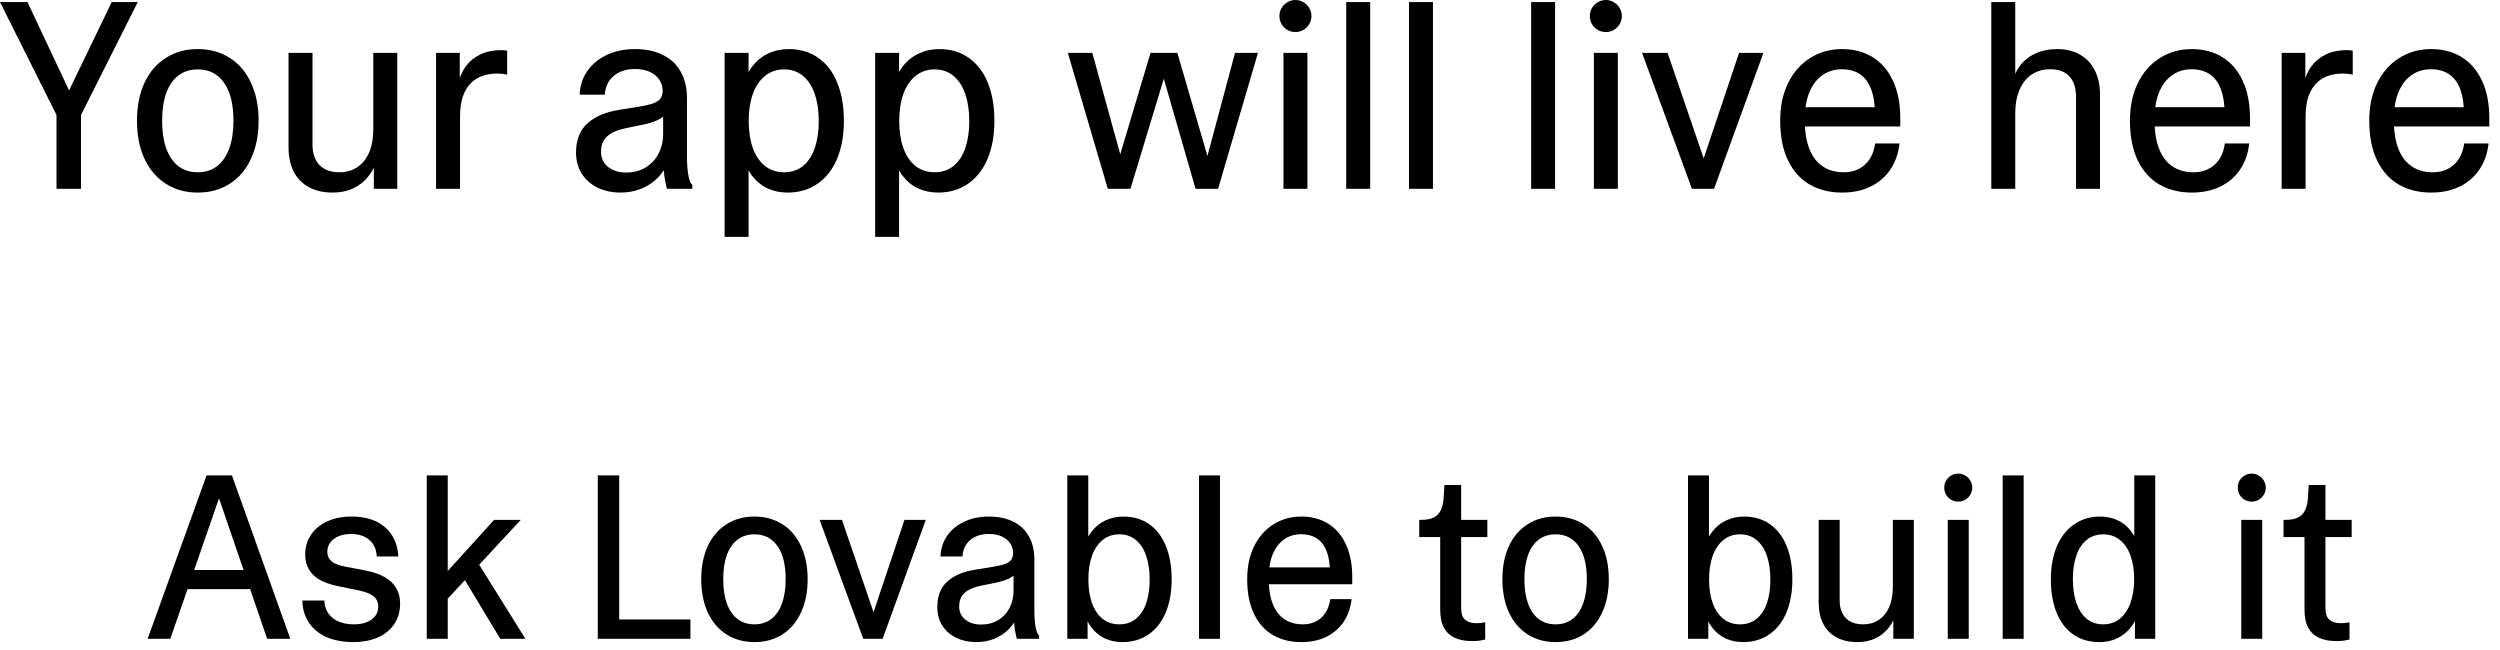
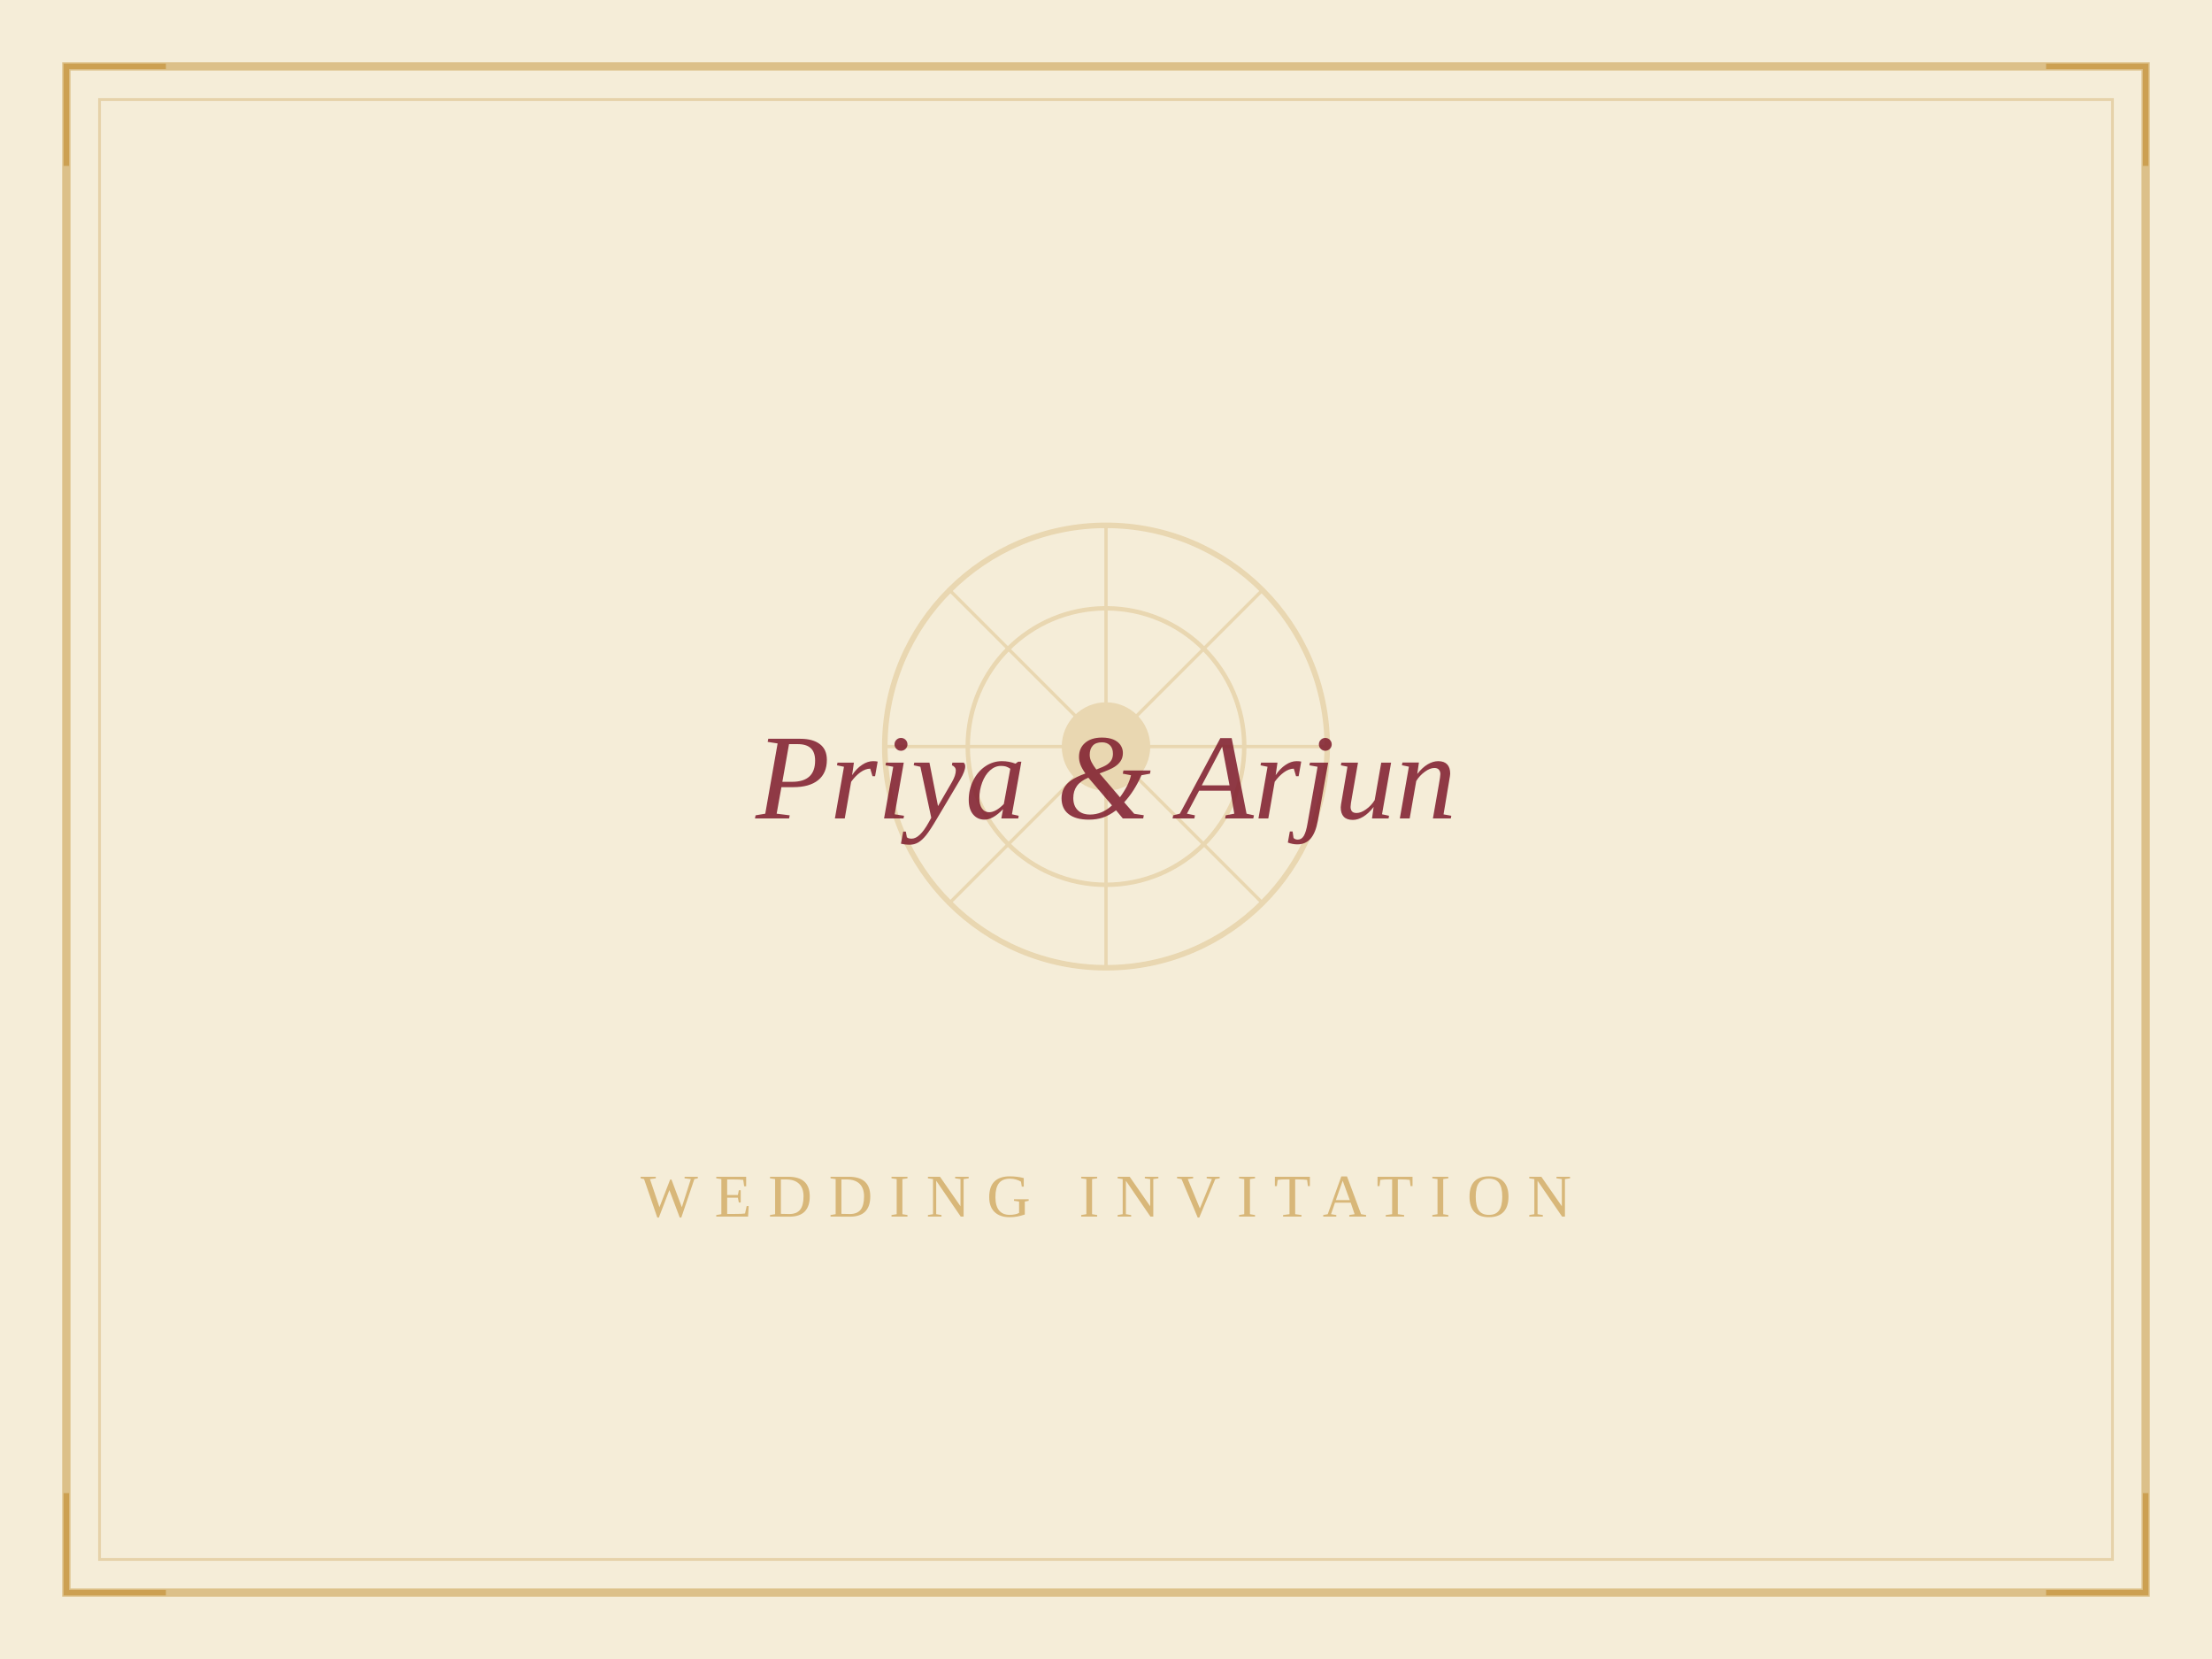
- <svg xmlns="http://www.w3.org/2000/svg" width="150" height="39" viewBox="0 0 150 39" fill="none">
-   <path d="M145.867 11.555C145.143 11.555 144.503 11.398 143.945 11.086C143.388 10.768 142.951 10.287 142.633 9.641C142.315 8.995 142.156 8.193 142.156 7.234C142.156 6.375 142.315 5.622 142.633 4.977C142.956 4.326 143.398 3.826 143.961 3.477C144.523 3.122 145.159 2.945 145.867 2.945C146.565 2.945 147.177 3.107 147.703 3.43C148.229 3.753 148.635 4.227 148.922 4.852C149.214 5.471 149.359 6.221 149.359 7.102C149.359 7.263 149.359 7.424 149.359 7.586H142.891V6.43H148.539L147.836 6.812C147.836 6.219 147.758 5.724 147.602 5.328C147.451 4.932 147.227 4.638 146.93 4.445C146.638 4.253 146.279 4.156 145.852 4.156C145.419 4.156 145.036 4.271 144.703 4.5C144.37 4.729 144.107 5.068 143.914 5.516C143.727 5.964 143.633 6.503 143.633 7.133V7.219C143.633 7.911 143.727 8.49 143.914 8.953C144.102 9.417 144.37 9.763 144.719 9.992C145.068 10.221 145.484 10.336 145.969 10.336C146.474 10.336 146.893 10.188 147.227 9.891C147.565 9.589 147.773 9.161 147.852 8.609H149.312C149.25 9.193 149.073 9.706 148.781 10.148C148.49 10.591 148.094 10.938 147.594 11.188C147.099 11.432 146.523 11.555 145.867 11.555Z" fill="black" />
-   <path d="M136.898 3.172H138.32V5.133L138.211 5.086C138.294 4.669 138.448 4.305 138.672 3.992C138.901 3.68 139.195 3.438 139.555 3.266C139.914 3.094 140.328 3.008 140.797 3.008C140.917 3.008 141.039 3.018 141.164 3.039V4.477C141.065 4.456 140.969 4.44 140.875 4.43C140.781 4.419 140.682 4.414 140.578 4.414C140.099 4.414 139.693 4.51 139.359 4.703C139.026 4.896 138.771 5.185 138.594 5.57C138.422 5.951 138.336 6.424 138.336 6.992V11.328H136.898V3.172Z" fill="black" />
-   <path d="M131.508 11.555C130.784 11.555 130.143 11.398 129.586 11.086C129.029 10.768 128.591 10.287 128.273 9.641C127.956 8.995 127.797 8.193 127.797 7.234C127.797 6.375 127.956 5.622 128.273 4.977C128.596 4.326 129.039 3.826 129.602 3.477C130.164 3.122 130.799 2.945 131.508 2.945C132.206 2.945 132.818 3.107 133.344 3.43C133.87 3.753 134.276 4.227 134.562 4.852C134.854 5.471 135 6.221 135 7.102C135 7.263 135 7.424 135 7.586H128.531V6.43H134.18L133.477 6.812C133.477 6.219 133.398 5.724 133.242 5.328C133.091 4.932 132.867 4.638 132.57 4.445C132.279 4.253 131.919 4.156 131.492 4.156C131.06 4.156 130.677 4.271 130.344 4.5C130.01 4.729 129.747 5.068 129.555 5.516C129.367 5.964 129.273 6.503 129.273 7.133V7.219C129.273 7.911 129.367 8.49 129.555 8.953C129.742 9.417 130.01 9.763 130.359 9.992C130.708 10.221 131.125 10.336 131.609 10.336C132.115 10.336 132.534 10.188 132.867 9.891C133.206 9.589 133.414 9.161 133.492 8.609H134.953C134.891 9.193 134.714 9.706 134.422 10.148C134.13 10.591 133.734 10.938 133.234 11.188C132.74 11.432 132.164 11.555 131.508 11.555Z" fill="black" />
-   <path d="M119.477 0.125H120.914V5.664L120.703 5.055C120.802 4.622 120.971 4.247 121.211 3.93C121.456 3.612 121.766 3.37 122.141 3.203C122.516 3.031 122.943 2.945 123.422 2.945C123.958 2.945 124.419 3.057 124.805 3.281C125.195 3.505 125.492 3.823 125.695 4.234C125.898 4.641 126 5.117 126 5.664V11.328H124.562V5.82C124.562 5.284 124.43 4.872 124.164 4.586C123.904 4.299 123.518 4.156 123.008 4.156C122.596 4.156 122.232 4.258 121.914 4.461C121.602 4.664 121.357 4.969 121.18 5.375C121.003 5.776 120.914 6.263 120.914 6.836V11.328H119.477V0.125Z" fill="black" />
-   <path d="M110.523 11.555C109.799 11.555 109.159 11.398 108.602 11.086C108.044 10.768 107.607 10.287 107.289 9.641C106.971 8.995 106.812 8.193 106.812 7.234C106.812 6.375 106.971 5.622 107.289 4.977C107.612 4.326 108.055 3.826 108.617 3.477C109.18 3.122 109.815 2.945 110.523 2.945C111.221 2.945 111.833 3.107 112.359 3.43C112.885 3.753 113.292 4.227 113.578 4.852C113.87 5.471 114.016 6.221 114.016 7.102C114.016 7.263 114.016 7.424 114.016 7.586H107.547V6.43H113.195L112.492 6.812C112.492 6.219 112.414 5.724 112.258 5.328C112.107 4.932 111.883 4.638 111.586 4.445C111.294 4.253 110.935 4.156 110.508 4.156C110.076 4.156 109.693 4.271 109.359 4.5C109.026 4.729 108.763 5.068 108.57 5.516C108.383 5.964 108.289 6.503 108.289 7.133V7.219C108.289 7.911 108.383 8.49 108.57 8.953C108.758 9.417 109.026 9.763 109.375 9.992C109.724 10.221 110.141 10.336 110.625 10.336C111.13 10.336 111.549 10.188 111.883 9.891C112.221 9.589 112.43 9.161 112.508 8.609H113.969C113.906 9.193 113.729 9.706 113.438 10.148C113.146 10.591 112.75 10.938 112.25 11.188C111.755 11.432 111.18 11.555 110.523 11.555Z" fill="black" />
-   <path d="M98.523 3.172H100.055L102.359 9.906H102.086L104.344 3.172H105.805L102.844 11.328H101.516L98.523 3.172Z" fill="black" />
-   <path d="M95.633 3.172H97.07V11.328H95.633V3.172ZM96.352 1.922C96.18 1.922 96.018 1.88 95.867 1.797C95.721 1.708 95.604 1.591 95.516 1.445C95.432 1.294 95.391 1.133 95.391 0.961C95.391 0.789 95.432 0.63 95.516 0.484C95.604 0.333 95.721 0.216 95.867 0.133C96.018 0.044 96.18 0 96.352 0C96.523 0 96.682 0.044 96.828 0.133C96.979 0.216 97.096 0.333 97.18 0.484C97.268 0.63 97.312 0.789 97.312 0.961C97.312 1.133 97.268 1.294 97.18 1.445C97.096 1.591 96.979 1.708 96.828 1.797C96.682 1.88 96.523 1.922 96.352 1.922Z" fill="black" />
-   <path d="M91.867 0.125H93.305V11.328H91.867V0.125Z" fill="black" />
-   <path d="M84.539 0.125H85.977V11.328H84.539V0.125Z" fill="black" />
-   <path d="M80.773 0.125H82.211V11.328H80.773V0.125Z" fill="black" />
-   <path d="M77.008 3.172H78.445V11.328H77.008V3.172ZM77.727 1.922C77.555 1.922 77.393 1.88 77.242 1.797C77.096 1.708 76.979 1.591 76.891 1.445C76.807 1.294 76.766 1.133 76.766 0.961C76.766 0.789 76.807 0.63 76.891 0.484C76.979 0.333 77.096 0.216 77.242 0.133C77.393 0.044 77.555 0 77.727 0C77.898 0 78.057 0.044 78.203 0.133C78.354 0.216 78.471 0.333 78.555 0.484C78.643 0.63 78.688 0.789 78.688 0.961C78.688 1.133 78.643 1.294 78.555 1.445C78.471 1.591 78.354 1.708 78.203 1.797C78.057 1.88 77.898 1.922 77.727 1.922Z" fill="black" />
-   <path d="M64.07 3.172H65.539L67.508 10.32H66.898L69.031 3.172H70.641L72.727 10.32H72.188L74.102 3.172H75.477L73.086 11.328H71.734L69.508 3.617H70.164L67.828 11.328H66.469L64.07 3.172Z" fill="black" />
-   <path d="M56.289 11.555C55.852 11.555 55.45 11.471 55.086 11.305C54.727 11.138 54.417 10.885 54.156 10.547C53.901 10.208 53.711 9.786 53.586 9.281L53.898 9.602V11.328H52.508V3.172H53.945V4.992L53.602 5.219C53.711 4.745 53.896 4.339 54.156 4C54.417 3.656 54.734 3.396 55.109 3.219C55.49 3.036 55.904 2.945 56.352 2.945C57.044 2.945 57.638 3.122 58.133 3.477C58.633 3.826 59.013 4.326 59.273 4.977C59.534 5.622 59.664 6.38 59.664 7.25C59.664 8.115 59.529 8.872 59.258 9.523C58.987 10.169 58.596 10.669 58.086 11.023C57.575 11.378 56.977 11.555 56.289 11.555ZM56.078 10.336C56.526 10.336 56.906 10.208 57.219 9.953C57.531 9.693 57.766 9.333 57.922 8.875C58.078 8.411 58.156 7.875 58.156 7.266C58.156 6.656 58.078 6.12 57.922 5.656C57.766 5.188 57.531 4.823 57.219 4.562C56.906 4.297 56.526 4.164 56.078 4.164C55.63 4.164 55.245 4.297 54.922 4.562C54.604 4.823 54.362 5.188 54.195 5.656C54.034 6.12 53.953 6.656 53.953 7.266C53.953 7.87 54.034 8.404 54.195 8.867C54.362 9.331 54.604 9.693 54.922 9.953C55.245 10.208 55.63 10.336 56.078 10.336ZM52.508 9.664H53.945V14.211H52.508V9.664Z" fill="black" />
-   <path d="M47.258 11.555C46.82 11.555 46.419 11.471 46.055 11.305C45.695 11.138 45.385 10.885 45.125 10.547C44.87 10.208 44.68 9.786 44.555 9.281L44.867 9.602V11.328H43.477V3.172H44.914V4.992L44.57 5.219C44.68 4.745 44.865 4.339 45.125 4C45.385 3.656 45.703 3.396 46.078 3.219C46.458 3.036 46.872 2.945 47.32 2.945C48.013 2.945 48.607 3.122 49.102 3.477C49.602 3.826 49.982 4.326 50.242 4.977C50.503 5.622 50.633 6.38 50.633 7.25C50.633 8.115 50.497 8.872 50.227 9.523C49.956 10.169 49.565 10.669 49.055 11.023C48.544 11.378 47.945 11.555 47.258 11.555ZM47.047 10.336C47.495 10.336 47.875 10.208 48.188 9.953C48.5 9.693 48.734 9.333 48.891 8.875C49.047 8.411 49.125 7.875 49.125 7.266C49.125 6.656 49.047 6.12 48.891 5.656C48.734 5.188 48.5 4.823 48.188 4.562C47.875 4.297 47.495 4.164 47.047 4.164C46.599 4.164 46.214 4.297 45.891 4.562C45.573 4.823 45.331 5.188 45.164 5.656C45.003 6.12 44.922 6.656 44.922 7.266C44.922 7.87 45.003 8.404 45.164 8.867C45.331 9.331 45.573 9.693 45.891 9.953C46.214 10.208 46.599 10.336 47.047 10.336ZM43.477 9.664H44.914V14.211H43.477V9.664Z" fill="black" />
-   <path d="M37.234 11.555C36.729 11.555 36.273 11.458 35.867 11.266C35.461 11.068 35.141 10.787 34.906 10.422C34.677 10.057 34.562 9.633 34.562 9.148C34.562 8.404 34.786 7.826 35.234 7.414C35.688 6.997 36.32 6.724 37.133 6.594L38.43 6.383C38.763 6.326 39.023 6.263 39.211 6.195C39.398 6.122 39.536 6.029 39.625 5.914C39.714 5.794 39.758 5.635 39.758 5.438C39.758 5.219 39.698 5.01 39.578 4.812C39.458 4.615 39.273 4.453 39.023 4.328C38.773 4.203 38.464 4.141 38.094 4.141C37.573 4.141 37.148 4.279 36.82 4.555C36.497 4.826 36.32 5.201 36.289 5.68H34.781C34.797 5.159 34.945 4.693 35.227 4.281C35.508 3.865 35.896 3.539 36.391 3.305C36.885 3.065 37.453 2.945 38.094 2.945C38.745 2.945 39.305 3.062 39.773 3.297C40.242 3.526 40.599 3.862 40.844 4.305C41.094 4.747 41.219 5.276 41.219 5.891V9.438C41.219 9.818 41.245 10.169 41.297 10.492C41.354 10.81 41.435 11.013 41.539 11.102V11.328H40.016C39.953 11.104 39.901 10.844 39.859 10.547C39.823 10.245 39.805 9.951 39.805 9.664L40.062 9.742C39.938 10.081 39.74 10.388 39.469 10.664C39.198 10.94 38.87 11.159 38.484 11.32C38.099 11.477 37.682 11.555 37.234 11.555ZM37.555 10.352C38.008 10.352 38.404 10.25 38.742 10.047C39.081 9.839 39.339 9.56 39.516 9.211C39.698 8.857 39.789 8.464 39.789 8.031V6.812L39.953 6.836C39.802 7.008 39.609 7.143 39.375 7.242C39.146 7.341 38.836 7.43 38.445 7.508L37.586 7.68C37.06 7.789 36.675 7.956 36.43 8.18C36.185 8.398 36.062 8.706 36.062 9.102C36.062 9.482 36.203 9.786 36.484 10.016C36.771 10.24 37.128 10.352 37.555 10.352Z" fill="black" />
-   <path d="M26.164 3.172H27.586V5.133L27.477 5.086C27.56 4.669 27.713 4.305 27.938 3.992C28.167 3.68 28.461 3.438 28.82 3.266C29.18 3.094 29.594 3.008 30.062 3.008C30.182 3.008 30.305 3.018 30.43 3.039V4.477C30.331 4.456 30.234 4.44 30.141 4.43C30.047 4.419 29.948 4.414 29.844 4.414C29.365 4.414 28.958 4.51 28.625 4.703C28.292 4.896 28.037 5.185 27.859 5.57C27.688 5.951 27.602 6.424 27.602 6.992V11.328H26.164V3.172Z" fill="black" />
-   <path d="M19.969 11.555C19.417 11.555 18.94 11.448 18.539 11.234C18.143 11.021 17.838 10.711 17.625 10.305C17.417 9.898 17.312 9.409 17.312 8.836V3.172H18.75V8.672C18.75 9.198 18.888 9.607 19.164 9.898C19.44 10.19 19.841 10.336 20.367 10.336C20.768 10.336 21.12 10.237 21.422 10.039C21.729 9.841 21.969 9.549 22.141 9.164C22.312 8.773 22.398 8.299 22.398 7.742V3.172H23.836V11.328H22.43V8.836L22.672 9.438C22.552 9.87 22.367 10.245 22.117 10.562C21.872 10.88 21.568 11.125 21.203 11.297C20.838 11.469 20.427 11.555 19.969 11.555Z" fill="black" />
-   <path d="M11.867 11.555C11.138 11.555 10.497 11.378 9.945 11.023C9.393 10.669 8.966 10.167 8.664 9.516C8.367 8.865 8.219 8.107 8.219 7.242C8.219 6.378 8.367 5.622 8.664 4.977C8.966 4.326 9.393 3.826 9.945 3.477C10.497 3.122 11.138 2.945 11.867 2.945C12.596 2.945 13.237 3.122 13.789 3.477C14.341 3.826 14.766 4.326 15.062 4.977C15.365 5.622 15.516 6.378 15.516 7.242C15.516 8.107 15.365 8.865 15.062 9.516C14.766 10.167 14.341 10.669 13.789 11.023C13.237 11.378 12.596 11.555 11.867 11.555ZM11.867 10.336C12.315 10.336 12.698 10.216 13.016 9.977C13.338 9.732 13.583 9.378 13.75 8.914C13.922 8.451 14.008 7.893 14.008 7.242C14.008 6.263 13.82 5.505 13.445 4.969C13.07 4.432 12.544 4.164 11.867 4.164C11.419 4.164 11.034 4.284 10.711 4.523C10.393 4.763 10.148 5.115 9.977 5.578C9.81 6.036 9.727 6.591 9.727 7.242C9.727 7.893 9.81 8.451 9.977 8.914C10.148 9.378 10.393 9.732 10.711 9.977C11.034 10.216 11.419 10.336 11.867 10.336Z" fill="black" />
-   <path d="M3.391 6.18L3.711 7.539L0 0.125H1.648L4.414 6H3.867L6.703 0.125H8.266L4.539 7.539L4.859 6.18V11.328H3.391V6.18Z" fill="black" />
-   <path d="M140.19 38.465C139.789 38.465 139.448 38.403 139.165 38.28C138.882 38.157 138.661 37.957 138.502 37.679C138.347 37.396 138.27 37.029 138.27 36.578V32.224H137.012V31.191H137.135C137.445 31.191 137.693 31.144 137.88 31.048C138.071 30.952 138.215 30.804 138.311 30.604C138.406 30.403 138.463 30.136 138.481 29.804L138.522 29.1H139.527V31.301L139.377 31.191H141.1V32.224H139.527V36.496C139.527 36.82 139.607 37.05 139.767 37.187C139.931 37.323 140.159 37.392 140.45 37.392C140.637 37.392 140.81 37.373 140.97 37.337V38.369C140.828 38.406 140.699 38.431 140.58 38.444C140.462 38.458 140.332 38.465 140.19 38.465Z" fill="black" />
-   <path d="M134.476 31.191H135.733V38.328H134.476V31.191ZM135.104 30.098C134.954 30.098 134.813 30.061 134.681 29.988C134.553 29.911 134.451 29.808 134.373 29.681C134.3 29.549 134.264 29.407 134.264 29.257C134.264 29.106 134.3 28.967 134.373 28.84C134.451 28.708 134.553 28.605 134.681 28.532C134.813 28.455 134.954 28.416 135.104 28.416C135.255 28.416 135.394 28.455 135.521 28.532C135.654 28.605 135.756 28.708 135.829 28.84C135.907 28.967 135.945 29.106 135.945 29.257C135.945 29.407 135.907 29.549 135.829 29.681C135.756 29.808 135.654 29.911 135.521 29.988C135.394 30.061 135.255 30.098 135.104 30.098Z" fill="black" />
-   <path d="M128.057 28.525H129.314V31.191H128.057V28.525ZM125.965 38.526C125.354 38.526 124.83 38.374 124.393 38.068C123.955 37.758 123.622 37.323 123.395 36.763C123.167 36.198 123.053 35.535 123.053 34.773C123.053 34.017 123.171 33.354 123.408 32.784C123.65 32.215 123.994 31.775 124.44 31.465C124.887 31.15 125.409 30.993 126.006 30.993C126.389 30.993 126.737 31.066 127.052 31.212C127.371 31.358 127.642 31.579 127.865 31.875C128.093 32.171 128.262 32.54 128.371 32.982L128.057 32.702V31.191H129.314V38.328H128.098V36.735L128.357 36.537C128.212 37.161 127.924 37.649 127.496 38C127.068 38.351 126.557 38.526 125.965 38.526ZM126.19 37.46C126.582 37.46 126.917 37.346 127.195 37.118C127.478 36.886 127.69 36.567 127.831 36.161C127.977 35.751 128.05 35.279 128.05 34.746C128.05 34.217 127.977 33.75 127.831 33.345C127.69 32.939 127.478 32.625 127.195 32.401C126.917 32.173 126.582 32.06 126.19 32.06C125.799 32.06 125.466 32.173 125.192 32.401C124.919 32.625 124.714 32.939 124.577 33.345C124.44 33.746 124.372 34.213 124.372 34.746C124.372 35.279 124.44 35.751 124.577 36.161C124.714 36.567 124.919 36.886 125.192 37.118C125.466 37.346 125.799 37.46 126.19 37.46Z" fill="black" />
-   <path d="M120.161 28.525H121.419V38.328H120.161V28.525Z" fill="black" />
-   <path d="M116.866 31.191H118.124V38.328H116.866V31.191ZM117.495 30.098C117.345 30.098 117.203 30.061 117.071 29.988C116.944 29.911 116.841 29.808 116.764 29.681C116.691 29.549 116.654 29.407 116.654 29.257C116.654 29.106 116.691 28.967 116.764 28.84C116.841 28.708 116.944 28.605 117.071 28.532C117.203 28.455 117.345 28.416 117.495 28.416C117.646 28.416 117.785 28.455 117.912 28.532C118.044 28.605 118.147 28.708 118.22 28.84C118.297 28.967 118.336 29.106 118.336 29.257C118.336 29.407 118.297 29.549 118.22 29.681C118.147 29.808 118.044 29.911 117.912 29.988C117.785 30.061 117.646 30.098 117.495 30.098Z" fill="black" />
-   <path d="M111.445 38.526C110.962 38.526 110.545 38.433 110.194 38.246C109.848 38.059 109.581 37.788 109.395 37.433C109.212 37.077 109.121 36.649 109.121 36.148V31.191H110.379V36.004C110.379 36.464 110.5 36.822 110.741 37.077C110.983 37.332 111.334 37.46 111.794 37.46C112.145 37.46 112.452 37.373 112.717 37.2C112.986 37.027 113.195 36.772 113.346 36.435C113.496 36.093 113.571 35.678 113.571 35.19V31.191H114.829V38.328H113.599V36.148L113.811 36.674C113.706 37.052 113.544 37.38 113.325 37.658C113.111 37.936 112.844 38.15 112.525 38.301C112.206 38.451 111.846 38.526 111.445 38.526Z" fill="black" />
-   <path d="M104.589 38.526C104.206 38.526 103.855 38.453 103.536 38.308C103.222 38.162 102.951 37.941 102.723 37.645C102.499 37.348 102.333 36.979 102.224 36.537L102.497 36.817V38.328H101.28V31.191H102.538V32.784L102.237 32.982C102.333 32.568 102.495 32.212 102.723 31.916C102.951 31.615 103.229 31.387 103.557 31.232C103.889 31.073 104.252 30.993 104.644 30.993C105.25 30.993 105.769 31.148 106.202 31.458C106.64 31.763 106.972 32.201 107.2 32.77C107.428 33.336 107.542 33.999 107.542 34.76C107.542 35.516 107.424 36.179 107.187 36.749C106.95 37.314 106.608 37.752 106.161 38.062C105.715 38.371 105.19 38.526 104.589 38.526ZM104.404 37.46C104.796 37.46 105.129 37.348 105.402 37.125C105.676 36.897 105.881 36.583 106.018 36.182C106.154 35.776 106.223 35.307 106.223 34.773C106.223 34.24 106.154 33.771 106.018 33.365C105.881 32.955 105.676 32.636 105.402 32.408C105.129 32.176 104.796 32.06 104.404 32.06C104.012 32.06 103.675 32.176 103.393 32.408C103.115 32.636 102.903 32.955 102.757 33.365C102.616 33.771 102.545 34.24 102.545 34.773C102.545 35.302 102.616 35.769 102.757 36.175C102.903 36.58 103.115 36.897 103.393 37.125C103.675 37.348 104.012 37.46 104.404 37.46ZM101.28 28.525H102.538V31.191H101.28V28.525Z" fill="black" />
-   <path d="M93.337 38.526C92.699 38.526 92.138 38.371 91.655 38.062C91.172 37.752 90.799 37.312 90.534 36.742C90.274 36.172 90.144 35.509 90.144 34.753C90.144 33.996 90.274 33.336 90.534 32.77C90.799 32.201 91.172 31.763 91.655 31.458C92.138 31.148 92.699 30.993 93.337 30.993C93.975 30.993 94.535 31.148 95.019 31.458C95.502 31.763 95.873 32.201 96.133 32.77C96.397 33.336 96.529 33.996 96.529 34.753C96.529 35.509 96.397 36.172 96.133 36.742C95.873 37.312 95.502 37.752 95.019 38.062C94.535 38.371 93.975 38.526 93.337 38.526ZM93.337 37.46C93.729 37.46 94.064 37.355 94.342 37.145C94.624 36.931 94.838 36.621 94.984 36.216C95.135 35.81 95.21 35.323 95.21 34.753C95.21 33.896 95.046 33.233 94.718 32.764C94.39 32.294 93.929 32.06 93.337 32.06C92.945 32.06 92.608 32.164 92.325 32.374C92.047 32.584 91.833 32.891 91.683 33.297C91.537 33.698 91.464 34.183 91.464 34.753C91.464 35.323 91.537 35.81 91.683 36.216C91.833 36.621 92.047 36.931 92.325 37.145C92.608 37.355 92.945 37.46 93.337 37.46Z" fill="black" />
-   <path d="M88.333 38.465C87.932 38.465 87.59 38.403 87.308 38.28C87.025 38.157 86.804 37.957 86.644 37.679C86.49 37.396 86.412 37.029 86.412 36.578V32.224H85.154V31.191H85.277C85.587 31.191 85.836 31.144 86.022 31.048C86.214 30.952 86.357 30.804 86.453 30.604C86.549 30.403 86.606 30.136 86.624 29.804L86.665 29.1H87.67V31.301L87.519 31.191H89.242V32.224H87.67V36.496C87.67 36.82 87.75 37.05 87.909 37.187C88.073 37.323 88.301 37.392 88.593 37.392C88.78 37.392 88.953 37.373 89.112 37.337V38.369C88.971 38.406 88.841 38.431 88.723 38.444C88.604 38.458 88.474 38.465 88.333 38.465Z" fill="black" />
-   <path d="M78.079 38.526C77.446 38.526 76.885 38.39 76.397 38.116C75.91 37.838 75.527 37.417 75.249 36.852C74.971 36.286 74.832 35.585 74.832 34.746C74.832 33.994 74.971 33.336 75.249 32.77C75.532 32.201 75.919 31.763 76.411 31.458C76.903 31.148 77.459 30.993 78.079 30.993C78.69 30.993 79.225 31.134 79.686 31.417C80.146 31.7 80.501 32.114 80.752 32.661C81.007 33.203 81.135 33.86 81.135 34.63C81.135 34.771 81.135 34.912 81.135 35.054H75.475V34.042H80.417L79.802 34.377C79.802 33.857 79.733 33.425 79.597 33.078C79.465 32.732 79.269 32.474 79.009 32.306C78.754 32.137 78.439 32.053 78.065 32.053C77.687 32.053 77.352 32.153 77.061 32.353C76.769 32.554 76.539 32.85 76.37 33.242C76.206 33.634 76.124 34.106 76.124 34.657V34.732C76.124 35.339 76.206 35.844 76.37 36.25C76.534 36.656 76.769 36.959 77.074 37.159C77.38 37.36 77.744 37.46 78.168 37.46C78.61 37.46 78.977 37.33 79.269 37.07C79.565 36.806 79.747 36.432 79.815 35.949H81.094C81.039 36.46 80.884 36.908 80.629 37.296C80.374 37.683 80.027 37.986 79.59 38.205C79.157 38.419 78.653 38.526 78.079 38.526Z" fill="black" />
-   <path d="M71.94 28.525H73.198V38.328H71.94V28.525Z" fill="black" />
-   <path d="M67.347 38.526C66.964 38.526 66.613 38.453 66.294 38.308C65.98 38.162 65.708 37.941 65.481 37.645C65.257 37.348 65.091 36.979 64.981 36.537L65.255 36.817V38.328H64.038V31.191H65.296V32.784L64.995 32.982C65.091 32.568 65.253 32.212 65.481 31.916C65.708 31.615 65.986 31.387 66.314 31.232C66.647 31.073 67.009 30.993 67.401 30.993C68.007 30.993 68.527 31.148 68.96 31.458C69.397 31.763 69.73 32.201 69.958 32.77C70.186 33.336 70.3 33.999 70.3 34.76C70.3 35.516 70.181 36.179 69.944 36.749C69.707 37.314 69.366 37.752 68.919 38.062C68.472 38.371 67.948 38.526 67.347 38.526ZM67.162 37.46C67.554 37.46 67.887 37.348 68.16 37.125C68.434 36.897 68.639 36.583 68.775 36.182C68.912 35.776 68.981 35.307 68.981 34.773C68.981 34.24 68.912 33.771 68.775 33.365C68.639 32.955 68.434 32.636 68.16 32.408C67.887 32.176 67.554 32.06 67.162 32.06C66.77 32.06 66.433 32.176 66.15 32.408C65.872 32.636 65.66 32.955 65.515 33.365C65.373 33.771 65.303 34.24 65.303 34.773C65.303 35.302 65.373 35.769 65.515 36.175C65.66 36.58 65.872 36.897 66.15 37.125C66.433 37.348 66.77 37.46 67.162 37.46ZM64.038 28.525H65.296V31.191H64.038V28.525Z" fill="black" />
-   <path d="M58.576 38.526C58.134 38.526 57.735 38.442 57.38 38.273C57.024 38.1 56.744 37.854 56.539 37.535C56.339 37.216 56.238 36.845 56.238 36.421C56.238 35.769 56.434 35.263 56.826 34.903C57.223 34.539 57.776 34.3 58.487 34.185L59.622 34.001C59.914 33.951 60.142 33.896 60.306 33.837C60.47 33.773 60.59 33.691 60.668 33.591C60.745 33.486 60.784 33.347 60.784 33.174C60.784 32.982 60.732 32.8 60.627 32.627C60.522 32.454 60.36 32.312 60.142 32.203C59.923 32.094 59.652 32.039 59.328 32.039C58.872 32.039 58.501 32.16 58.214 32.401C57.931 32.638 57.776 32.967 57.749 33.386H56.43C56.443 32.93 56.573 32.522 56.819 32.162C57.065 31.797 57.405 31.513 57.838 31.308C58.271 31.098 58.768 30.993 59.328 30.993C59.898 30.993 60.388 31.096 60.798 31.301C61.208 31.501 61.52 31.795 61.734 32.183C61.953 32.57 62.062 33.033 62.062 33.57V36.674C62.062 37.007 62.085 37.314 62.131 37.597C62.181 37.875 62.252 38.052 62.343 38.13V38.328H61.01C60.955 38.132 60.91 37.904 60.873 37.645C60.841 37.38 60.825 37.123 60.825 36.872L61.051 36.94C60.941 37.237 60.768 37.505 60.531 37.747C60.294 37.989 60.007 38.18 59.67 38.321C59.333 38.458 58.968 38.526 58.576 38.526ZM58.856 37.474C59.253 37.474 59.599 37.385 59.895 37.207C60.192 37.025 60.417 36.781 60.572 36.476C60.732 36.166 60.812 35.822 60.812 35.443V34.377L60.955 34.398C60.823 34.548 60.654 34.666 60.449 34.753C60.249 34.84 59.977 34.917 59.636 34.985L58.884 35.136C58.423 35.231 58.086 35.377 57.872 35.573C57.658 35.765 57.551 36.033 57.551 36.38C57.551 36.713 57.674 36.979 57.92 37.18C58.171 37.376 58.483 37.474 58.856 37.474Z" fill="black" />
-   <path d="M49.177 31.191H50.517L52.533 37.084H52.294L54.27 31.191H55.548L52.957 38.328H51.795L49.177 31.191Z" fill="black" />
-   <path d="M45.267 38.526C44.629 38.526 44.068 38.371 43.585 38.062C43.102 37.752 42.728 37.312 42.464 36.742C42.204 36.172 42.074 35.509 42.074 34.753C42.074 33.996 42.204 33.336 42.464 32.77C42.728 32.201 43.102 31.763 43.585 31.458C44.068 31.148 44.629 30.993 45.267 30.993C45.905 30.993 46.465 31.148 46.948 31.458C47.431 31.763 47.803 32.201 48.062 32.77C48.327 33.336 48.459 33.996 48.459 34.753C48.459 35.509 48.327 36.172 48.062 36.742C47.803 37.312 47.431 37.752 46.948 38.062C46.465 38.371 45.905 38.526 45.267 38.526ZM45.267 37.46C45.658 37.46 45.993 37.355 46.272 37.145C46.554 36.931 46.768 36.621 46.914 36.216C47.065 35.81 47.14 35.323 47.14 34.753C47.14 33.896 46.976 33.233 46.648 32.764C46.319 32.294 45.859 32.06 45.267 32.06C44.875 32.06 44.537 32.164 44.255 32.374C43.977 32.584 43.763 32.891 43.612 33.297C43.467 33.698 43.394 34.183 43.394 34.753C43.394 35.323 43.467 35.81 43.612 36.216C43.763 36.621 43.977 36.931 44.255 37.145C44.537 37.355 44.875 37.46 45.267 37.46Z" fill="black" />
-   <path d="M35.867 28.525H37.152V37.556L36.934 37.166H41.425V38.328H35.867V28.525Z" fill="black" />
-   <path d="M25.606 28.525H26.864V34.63H26.529L29.646 31.191H31.246L26.331 36.496L26.864 35.402V38.328H25.606V28.525ZM27.705 34.493L28.389 33.304L31.526 38.328H30.016L27.705 34.493Z" fill="black" />
-   <path d="M21.211 38.526C20.591 38.526 20.051 38.426 19.591 38.226C19.135 38.02 18.782 37.731 18.531 37.357C18.281 36.984 18.151 36.542 18.142 36.031H19.461C19.479 36.487 19.65 36.84 19.974 37.091C20.297 37.337 20.719 37.46 21.238 37.46C21.676 37.46 22.027 37.364 22.291 37.173C22.56 36.981 22.694 36.722 22.694 36.394C22.694 36.129 22.599 35.922 22.407 35.772C22.22 35.621 21.915 35.503 21.491 35.416L20.315 35.177C19.627 35.04 19.121 34.815 18.798 34.5C18.474 34.181 18.312 33.769 18.312 33.263C18.312 32.834 18.424 32.449 18.648 32.107C18.871 31.761 19.192 31.49 19.611 31.294C20.031 31.093 20.525 30.993 21.095 30.993C21.678 30.993 22.177 31.096 22.592 31.301C23.006 31.506 23.323 31.791 23.542 32.155C23.761 32.515 23.879 32.925 23.898 33.386H22.605C22.587 32.967 22.439 32.638 22.161 32.401C21.888 32.16 21.523 32.039 21.067 32.039C20.78 32.039 20.53 32.085 20.315 32.176C20.101 32.262 19.935 32.388 19.816 32.552C19.698 32.711 19.639 32.896 19.639 33.105C19.639 33.342 19.721 33.532 19.885 33.673C20.049 33.814 20.309 33.919 20.664 33.987L21.977 34.24C22.414 34.327 22.783 34.457 23.084 34.63C23.385 34.798 23.613 35.015 23.768 35.279C23.927 35.544 24.007 35.851 24.007 36.202C24.007 36.694 23.884 37.116 23.638 37.467C23.396 37.818 23.064 38.082 22.64 38.26C22.216 38.438 21.74 38.526 21.211 38.526Z" fill="black" />
-   <path d="M12.393 28.525H13.917L17.417 38.328H16.029L13.021 29.551H13.261L10.219 38.328H8.858L12.393 28.525ZM10.82 34.199H15.599V35.348H10.82V34.199Z" fill="black" />
+ <svg xmlns="http://www.w3.org/2000/svg" viewBox="0 0 400 300" width="400" height="300">
+   <rect width="400" height="300" fill="#F5EDD8" />
+   <rect x="12" y="12" width="376" height="276" fill="none" stroke="#C4933A" stroke-width="1.5" opacity="0.5" />
+   <rect x="18" y="18" width="364" height="264" fill="none" stroke="#C4933A" stroke-width="0.5" opacity="0.3" />
+   <g stroke="#C4933A" stroke-width="1" fill="none" opacity="0.7">
+     <path d="M12,30 L12,12 L30,12" />
+     <path d="M370,12 L388,12 L388,30" />
+     <path d="M12,270 L12,288 L30,288" />
+     <path d="M370,288 L388,288 L388,270" />
+   </g>
+   <g transform="translate(200,135)" fill="#C4933A" opacity="0.25">
+     <circle r="40" fill="none" stroke="#C4933A" stroke-width="1" />
+     <circle r="25" fill="none" stroke="#C4933A" stroke-width="0.8" />
+     <circle r="8" fill="#C4933A" />
+     <line x1="0" y1="-40" x2="0" y2="40" stroke="#C4933A" stroke-width="0.6" />
+     <line x1="-40" y1="0" x2="40" y2="0" stroke="#C4933A" stroke-width="0.6" />
+     <line x1="-28" y1="-28" x2="28" y2="28" stroke="#C4933A" stroke-width="0.6" />
+     <line x1="28" y1="-28" x2="-28" y2="28" stroke="#C4933A" stroke-width="0.6" />
+   </g>
+   <text x="200" y="148" font-family="Georgia, 'Times New Roman', serif" font-size="22" font-style="italic" fill="#7D1A2B" text-anchor="middle" opacity="0.85">Priya &amp; Arjun</text>
+   <text x="200" y="220" font-family="Georgia, 'Times New Roman', serif" font-size="11" letter-spacing="3" fill="#C4933A" text-anchor="middle" opacity="0.6">WEDDING INVITATION</text>
</svg>
